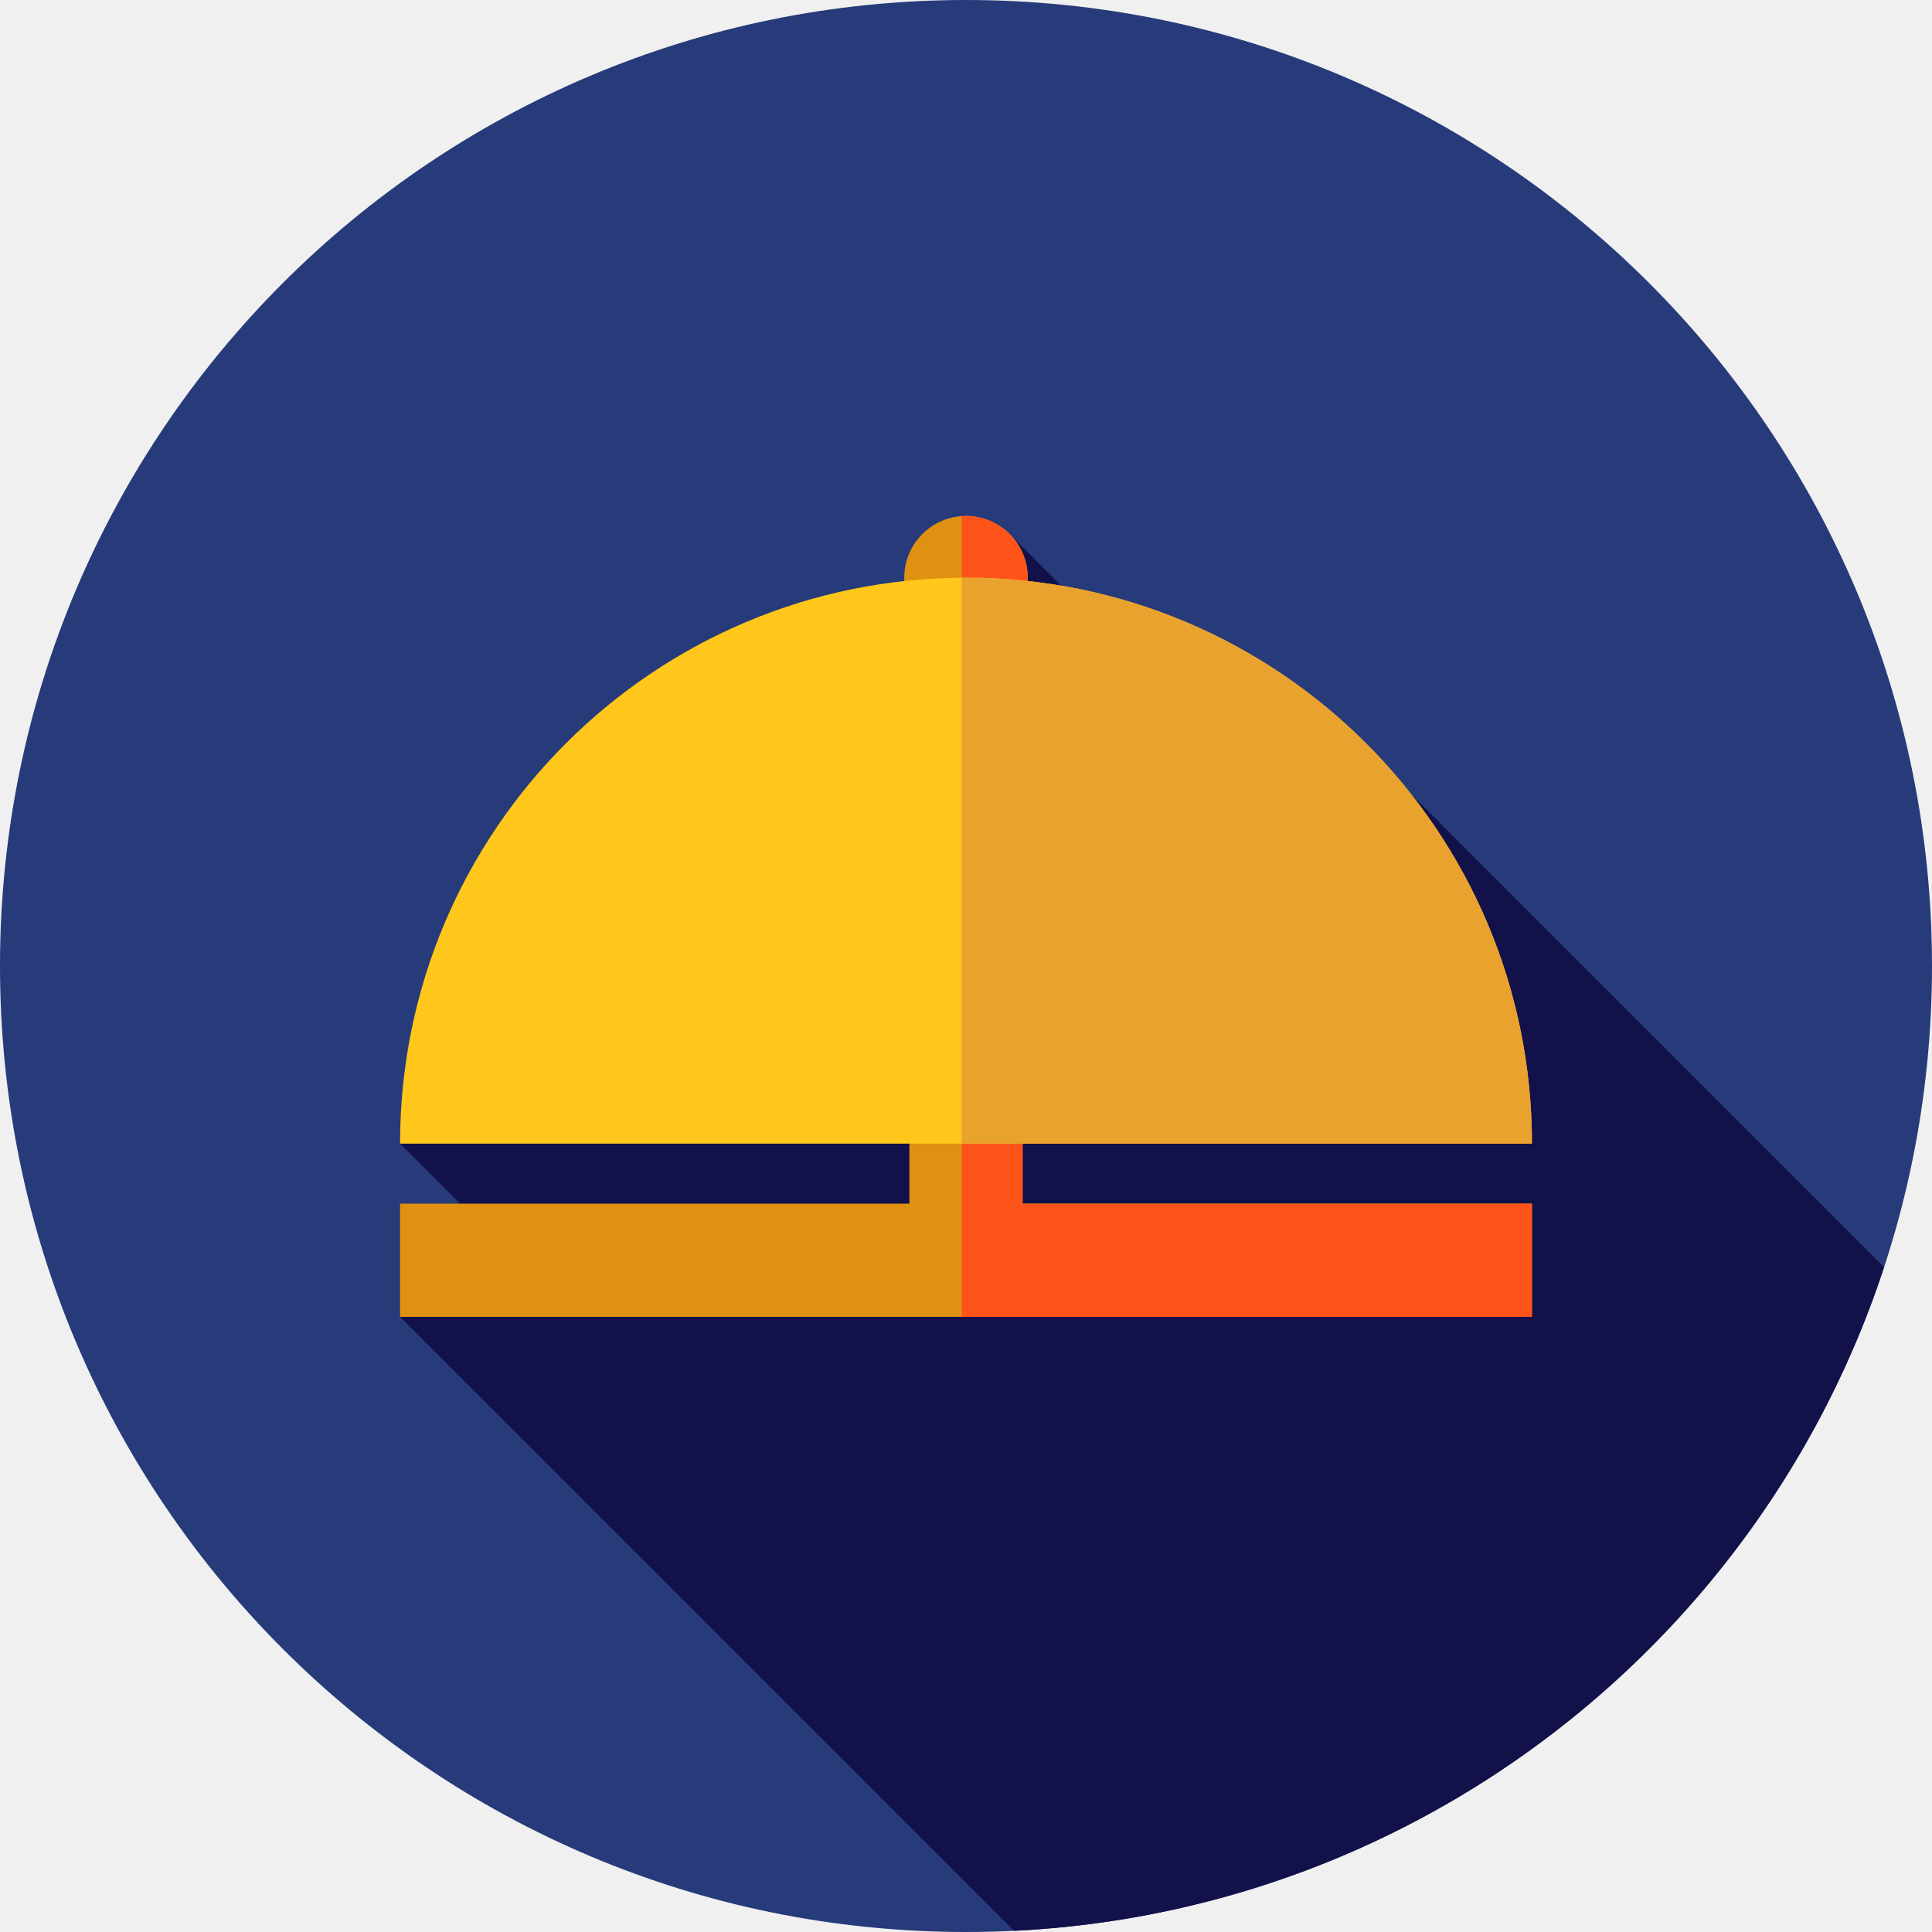
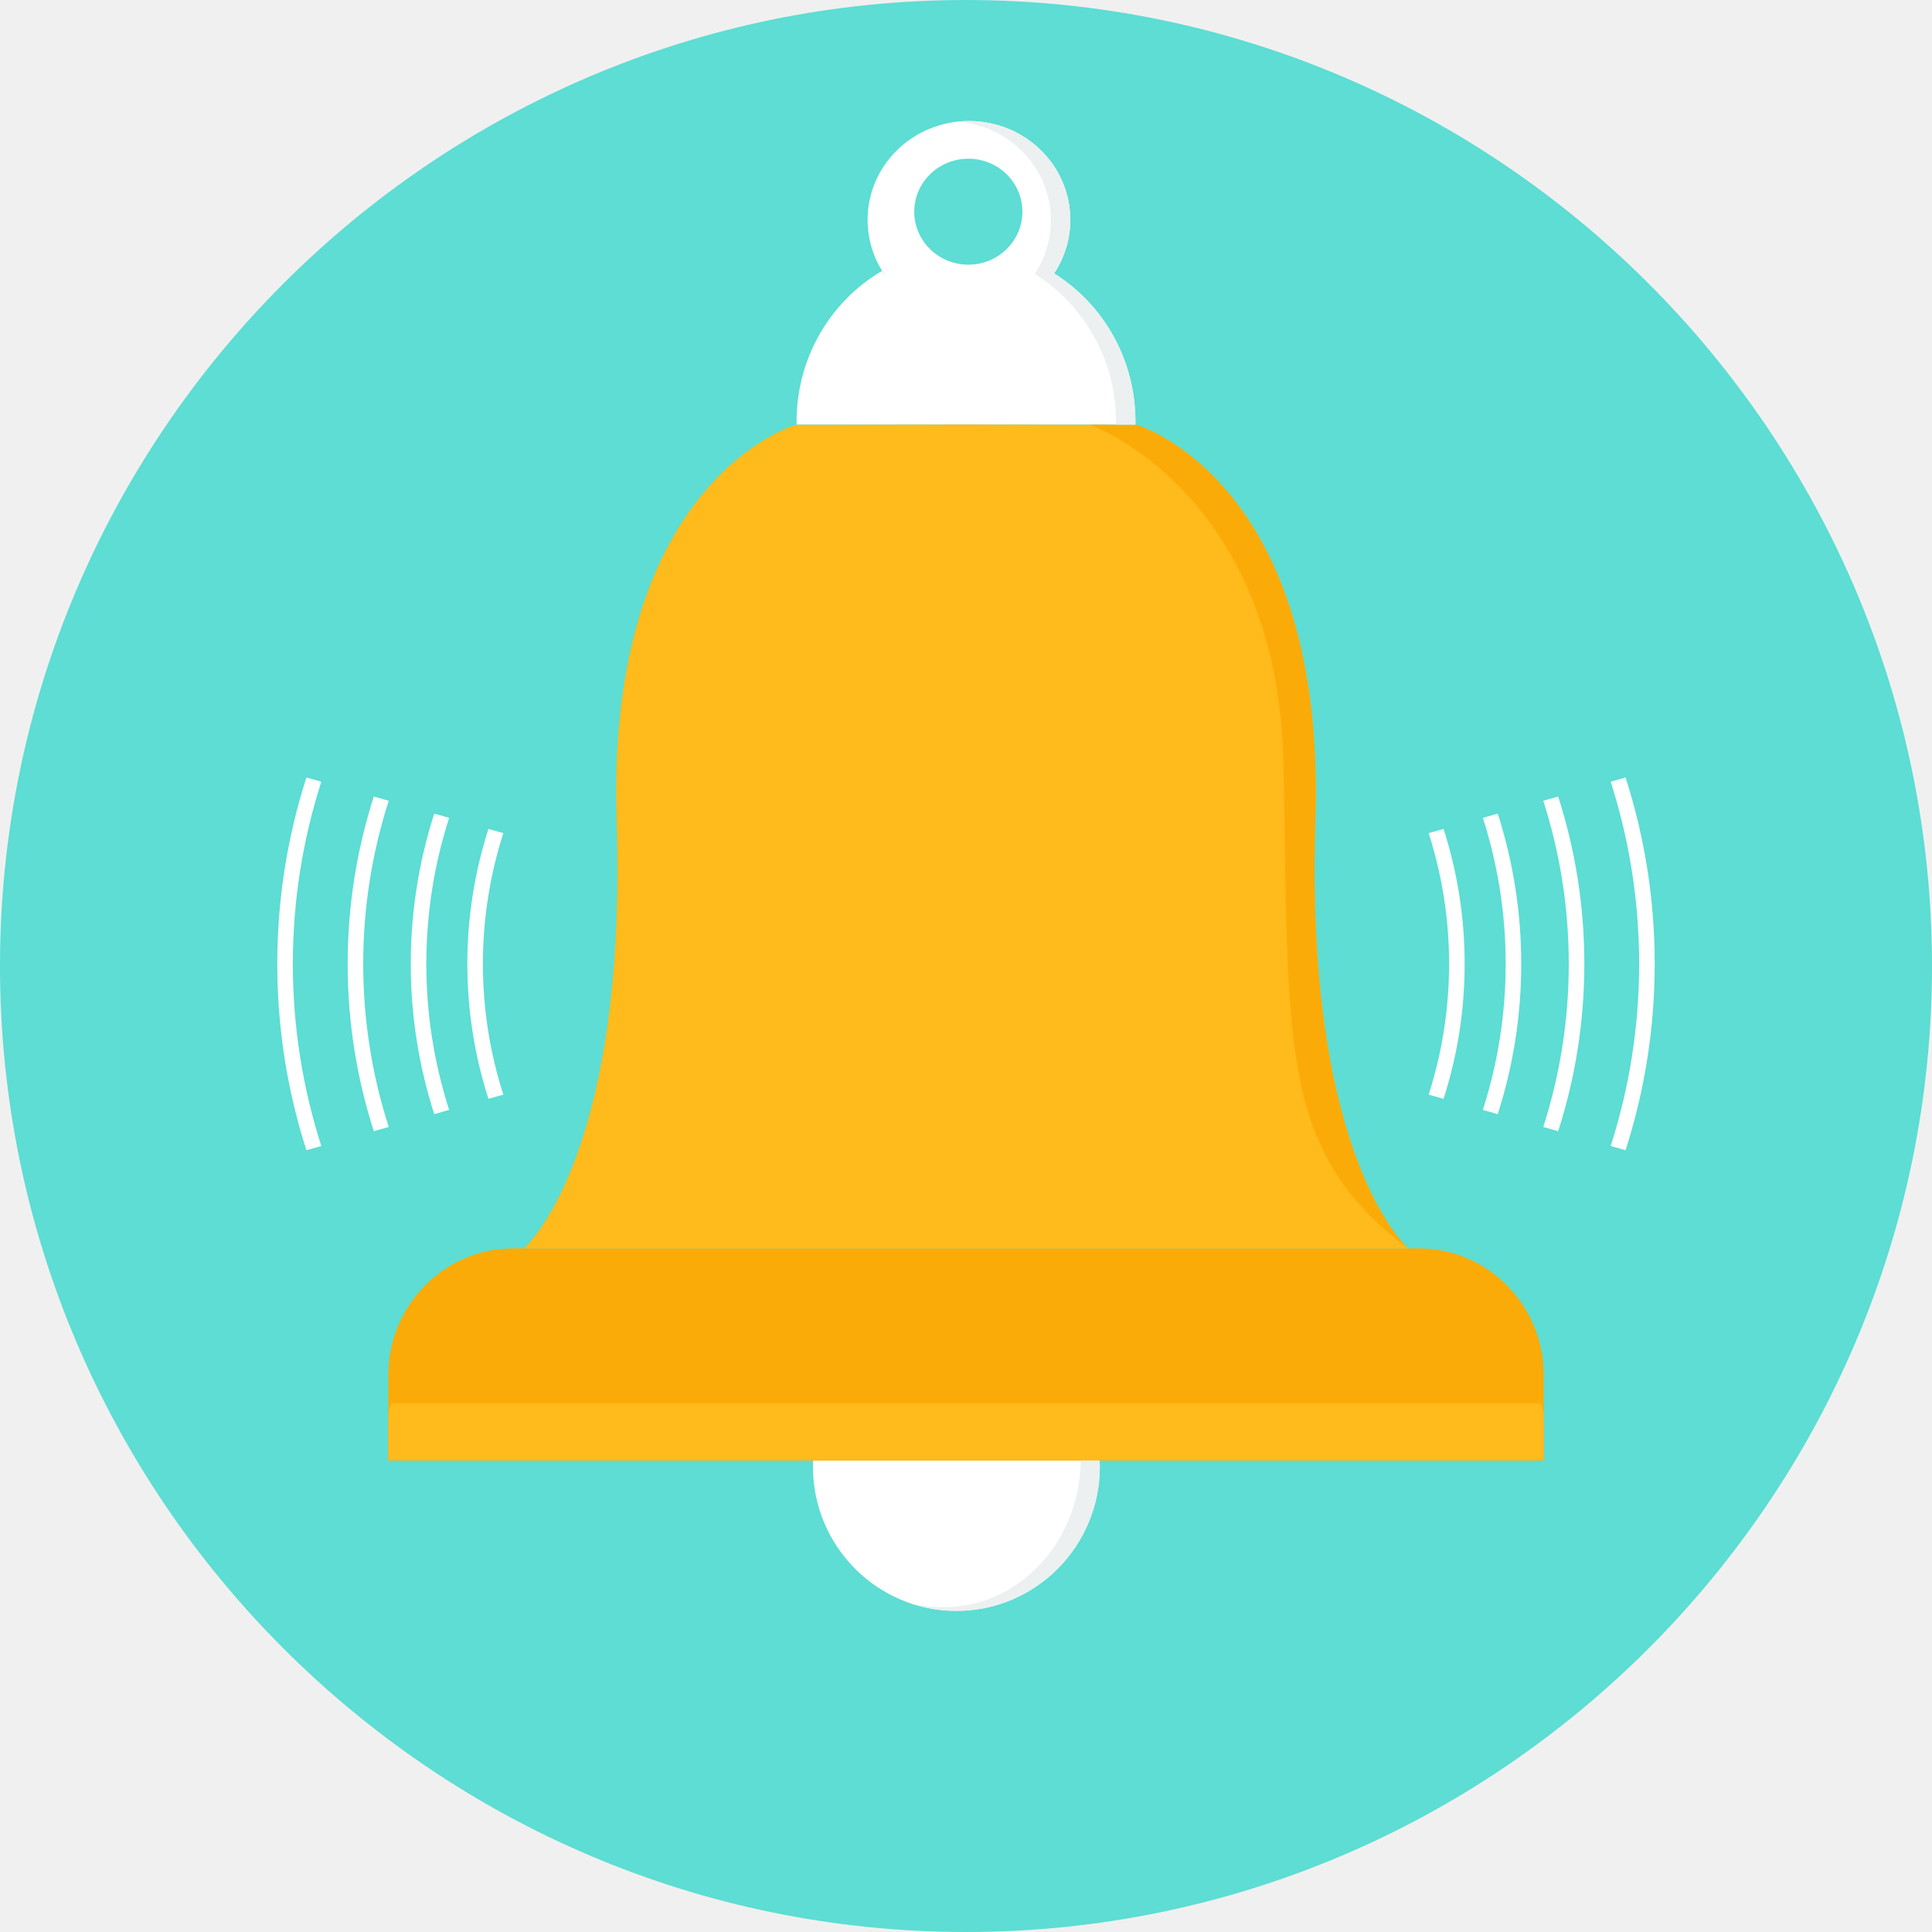
<svg xmlns="http://www.w3.org/2000/svg" version="1.1" id="Layer_1" x="0px" y="0px" viewBox="0 0 512 512" style="enable-background:new 0 0 512 512;" xml:space="preserve">
-   <circle style="fill:#273B7A;" cx="256" cy="256" r="256" />
-   <path style="fill:#121149;" d="M268.726,511.684c107.939-5.285,198.294-77.422,230.571-175.88L374.055,210.563l-30.18,7.332  l-75.673-75.673l-21.88,24.619L106.02,303.075l29.594,29.594l-29.594,16.308L268.726,511.684z" />
-   <circle style="fill:#E09112;" cx="256" cy="153.1" r="16.362" />
-   <path style="fill:#FF5419;" d="M256,136.733c-0.388,0-0.767,0.031-1.148,0.059V169.4c0.381,0.026,0.76,0.059,1.148,0.059  c9.037,0,16.362-7.325,16.362-16.362C272.362,144.058,265.037,136.733,256,136.733z" />
-   <polygon style="fill:#E09112;" points="270.998,318.981 270.998,278.987 241.002,278.987 241.002,318.981 106.02,318.981   106.02,348.977 405.98,348.977 405.98,318.981 " />
-   <polygon style="fill:#FF5419;" points="405.98,318.981 270.998,318.981 270.998,278.987 254.852,278.987 254.852,348.977   405.98,348.977 " />
-   <path style="fill:#FFC61B;" d="M106.02,303.075c0-82.832,67.148-149.98,149.98-149.98s149.98,67.148,149.98,149.98H106.02z" />
-   <path style="fill:#EAA22F;" d="M256,153.095c-0.384,0-0.765,0.012-1.148,0.014v149.966H405.98  C405.98,220.243,338.832,153.095,256,153.095z" />
+   <path style="fill:#5DDDD3;" d="M256.001,511.999C396.999,511.999,512,397,512,255.999c0-141-115.001-255.998-255.999-255.998  C115,0.001,0,114.999,0,255.999C0,397,115,511.999,256.001,511.999z" />
+   <g>
+     <path style="fill:#FFFFFF;" d="M279.385,72.482c12.906,8.073,21.518,22.64,21.518,39.26l-0.007,0.77h-89.79l-0.008-0.77   c0-17.081,9.096-31.981,22.592-39.909c0.373,0.53,0.758,1.049,1.163,1.554c-3.104-4.269-4.93-9.493-4.93-15.13   c0-14.457,12.022-26.183,26.858-26.183c14.841,0,26.858,11.726,26.858,26.183c0,5.523-1.751,10.644-4.741,14.866L279.385,72.482   L279.385,72.482z M256.619,42.06L256.619,42.06c-7.918,0-14.334,6.288-14.334,14.042c0,7.75,6.416,14.037,14.334,14.037   c7.917,0,14.331-6.286,14.331-14.037C270.951,48.347,264.536,42.06,256.619,42.06z" />
+     <path style="fill:#FFFFFF;" d="M291.426,387.03c0.022,0.541,0.037,1.08,0.037,1.622c0,21.128-17.018,38.254-38.012,38.254   c-20.995,0-38.015-17.126-38.015-38.254c0-0.542,0.017-1.081,0.039-1.622H291.426z" />
+   </g>
+   <path style="fill:#FBAB08;" d="M135.97,330.834h240.055c18.187,0,33.064,15.09,33.064,33.534v22.662H102.905v-22.662  C102.905,345.924,117.783,330.834,135.97,330.834L135.97,330.834z" />
+   <g>
+     <path style="fill:#FFBA1B;" d="M408.228,371.903c0.562,1.221,0.861,2.493,0.861,3.797v11.329H102.905V375.7   c0-1.304,0.297-2.576,0.859-3.797H408.228z" />
+     <path style="fill:#FFBA1B;" d="M210.804,112.61c0,0-50.303,14.495-47.388,104.606c2.915,90.108-24.604,113.618-24.604,113.618   h117.189h117.186c0,0-27.515-23.51-24.602-113.618c2.913-90.111-47.388-104.606-47.388-104.606l-45.197-0.099L210.804,112.61z" />
+   </g>
+   <path style="fill:#FBAB08;" d="M373.187,330.834c0,0-27.515-23.51-24.602-113.618c2.913-90.111-47.388-104.607-47.388-104.607  l-12.331-0.027c3.296,1.24,49.766,19.958,51.27,89.9C341.696,274.993,338.145,304.893,373.187,330.834z" />
+   <g>
+     <path style="fill:#ECF0F1;" d="M278.898,73.123c2.991-4.222,4.741-9.344,4.741-14.866c0-14.457-12.017-26.183-26.858-26.183   c-1.071,0-2.128,0.063-3.167,0.181c13.921,0.982,24.887,12.3,24.887,26.114c0,5.52-1.748,10.644-4.741,14.864l0.489-0.641   c12.905,8.076,21.516,22.64,21.516,39.263l-0.006,0.658h5.137l0.007-0.77c0-16.62-8.612-31.187-21.518-39.26L278.898,73.123   L278.898,73.123z" />
+     <path style="fill:#ECF0F1;" d="M291.426,387.03l-5.032-0.001c-0.185,21.52-16.362,38.901-36.295,38.901   c-3.785,0-7.432-0.626-10.861-1.788c4.39,1.782,9.187,2.764,14.212,2.764c20.995,0,38.012-17.126,38.012-38.254L291.426,387.03z" />
+   </g>
+   <g>
+     <path style="fill:#FFFFFF;" d="M81.206,304.825c-5.023-15.639-7.723-32.219-7.723-49.391s2.701-33.75,7.723-49.388l3.946,1.115   c-4.907,15.284-7.546,31.492-7.546,48.273c0,16.784,2.639,32.991,7.546,48.274L81.206,304.825z M99.065,211.093L99.065,211.093   l3.949,1.116c-4.393,13.685-6.759,28.197-6.759,43.225c0,15.029,2.365,29.541,6.759,43.227l-3.949,1.116   c-4.506-14.04-6.931-28.925-6.931-44.343C92.134,240.019,94.559,225.132,99.065,211.093L99.065,211.093z M115.082,215.619   L115.082,215.619l3.945,1.114c-3.935,12.254-6.049,25.248-6.049,38.702c0,13.457,2.115,26.448,6.049,38.702l-3.945,1.116   c-4.049-12.608-6.227-25.975-6.227-39.818C108.855,241.591,111.033,228.224,115.082,215.619z M129.441,219.676L129.441,219.676   l3.948,1.115c-3.522,10.969-5.416,22.598-5.416,34.643c0,12.047,1.894,23.674,5.416,34.645l-3.948,1.116   c-3.637-11.324-5.59-23.329-5.59-35.761C123.851,243.002,125.806,230.997,129.441,219.676z" />
+     <path style="fill:#FFFFFF;" d="M430.792,206.046c5.021,15.639,7.722,32.216,7.722,49.388s-2.701,33.752-7.722,49.391l-3.948-1.116   c4.906-15.284,7.548-31.49,7.548-48.274c0-16.782-2.642-32.99-7.548-48.273L430.792,206.046z M412.931,211.093L412.931,211.093   l-3.948,1.116c4.394,13.685,6.759,28.197,6.759,43.225c0,15.029-2.363,29.541-6.759,43.227l3.948,1.116   c4.508-14.04,6.933-28.925,6.933-44.343C419.864,240.019,417.438,225.132,412.931,211.093L412.931,211.093z M396.915,215.619   L396.915,215.619l-3.945,1.114c3.935,12.254,6.05,25.248,6.05,38.702c0,13.457-2.116,26.448-6.05,38.702l3.945,1.116   c4.049-12.608,6.227-25.975,6.227-39.818C403.143,241.591,400.964,228.224,396.915,215.619z M382.556,219.676L382.556,219.676   l-3.946,1.115c3.523,10.969,5.416,22.598,5.416,34.643c0,12.047-1.893,23.674-5.416,34.645l3.946,1.116   c3.637-11.324,5.591-23.329,5.591-35.761C388.147,243.002,386.191,230.997,382.556,219.676z" />
+   </g>
  <g>
</g>
  <g>
</g>
  <g>
</g>
  <g>
</g>
  <g>
</g>
  <g>
</g>
  <g>
</g>
  <g>
</g>
  <g>
</g>
  <g>
</g>
  <g>
</g>
  <g>
</g>
  <g>
</g>
  <g>
</g>
  <g>
</g>
</svg>
